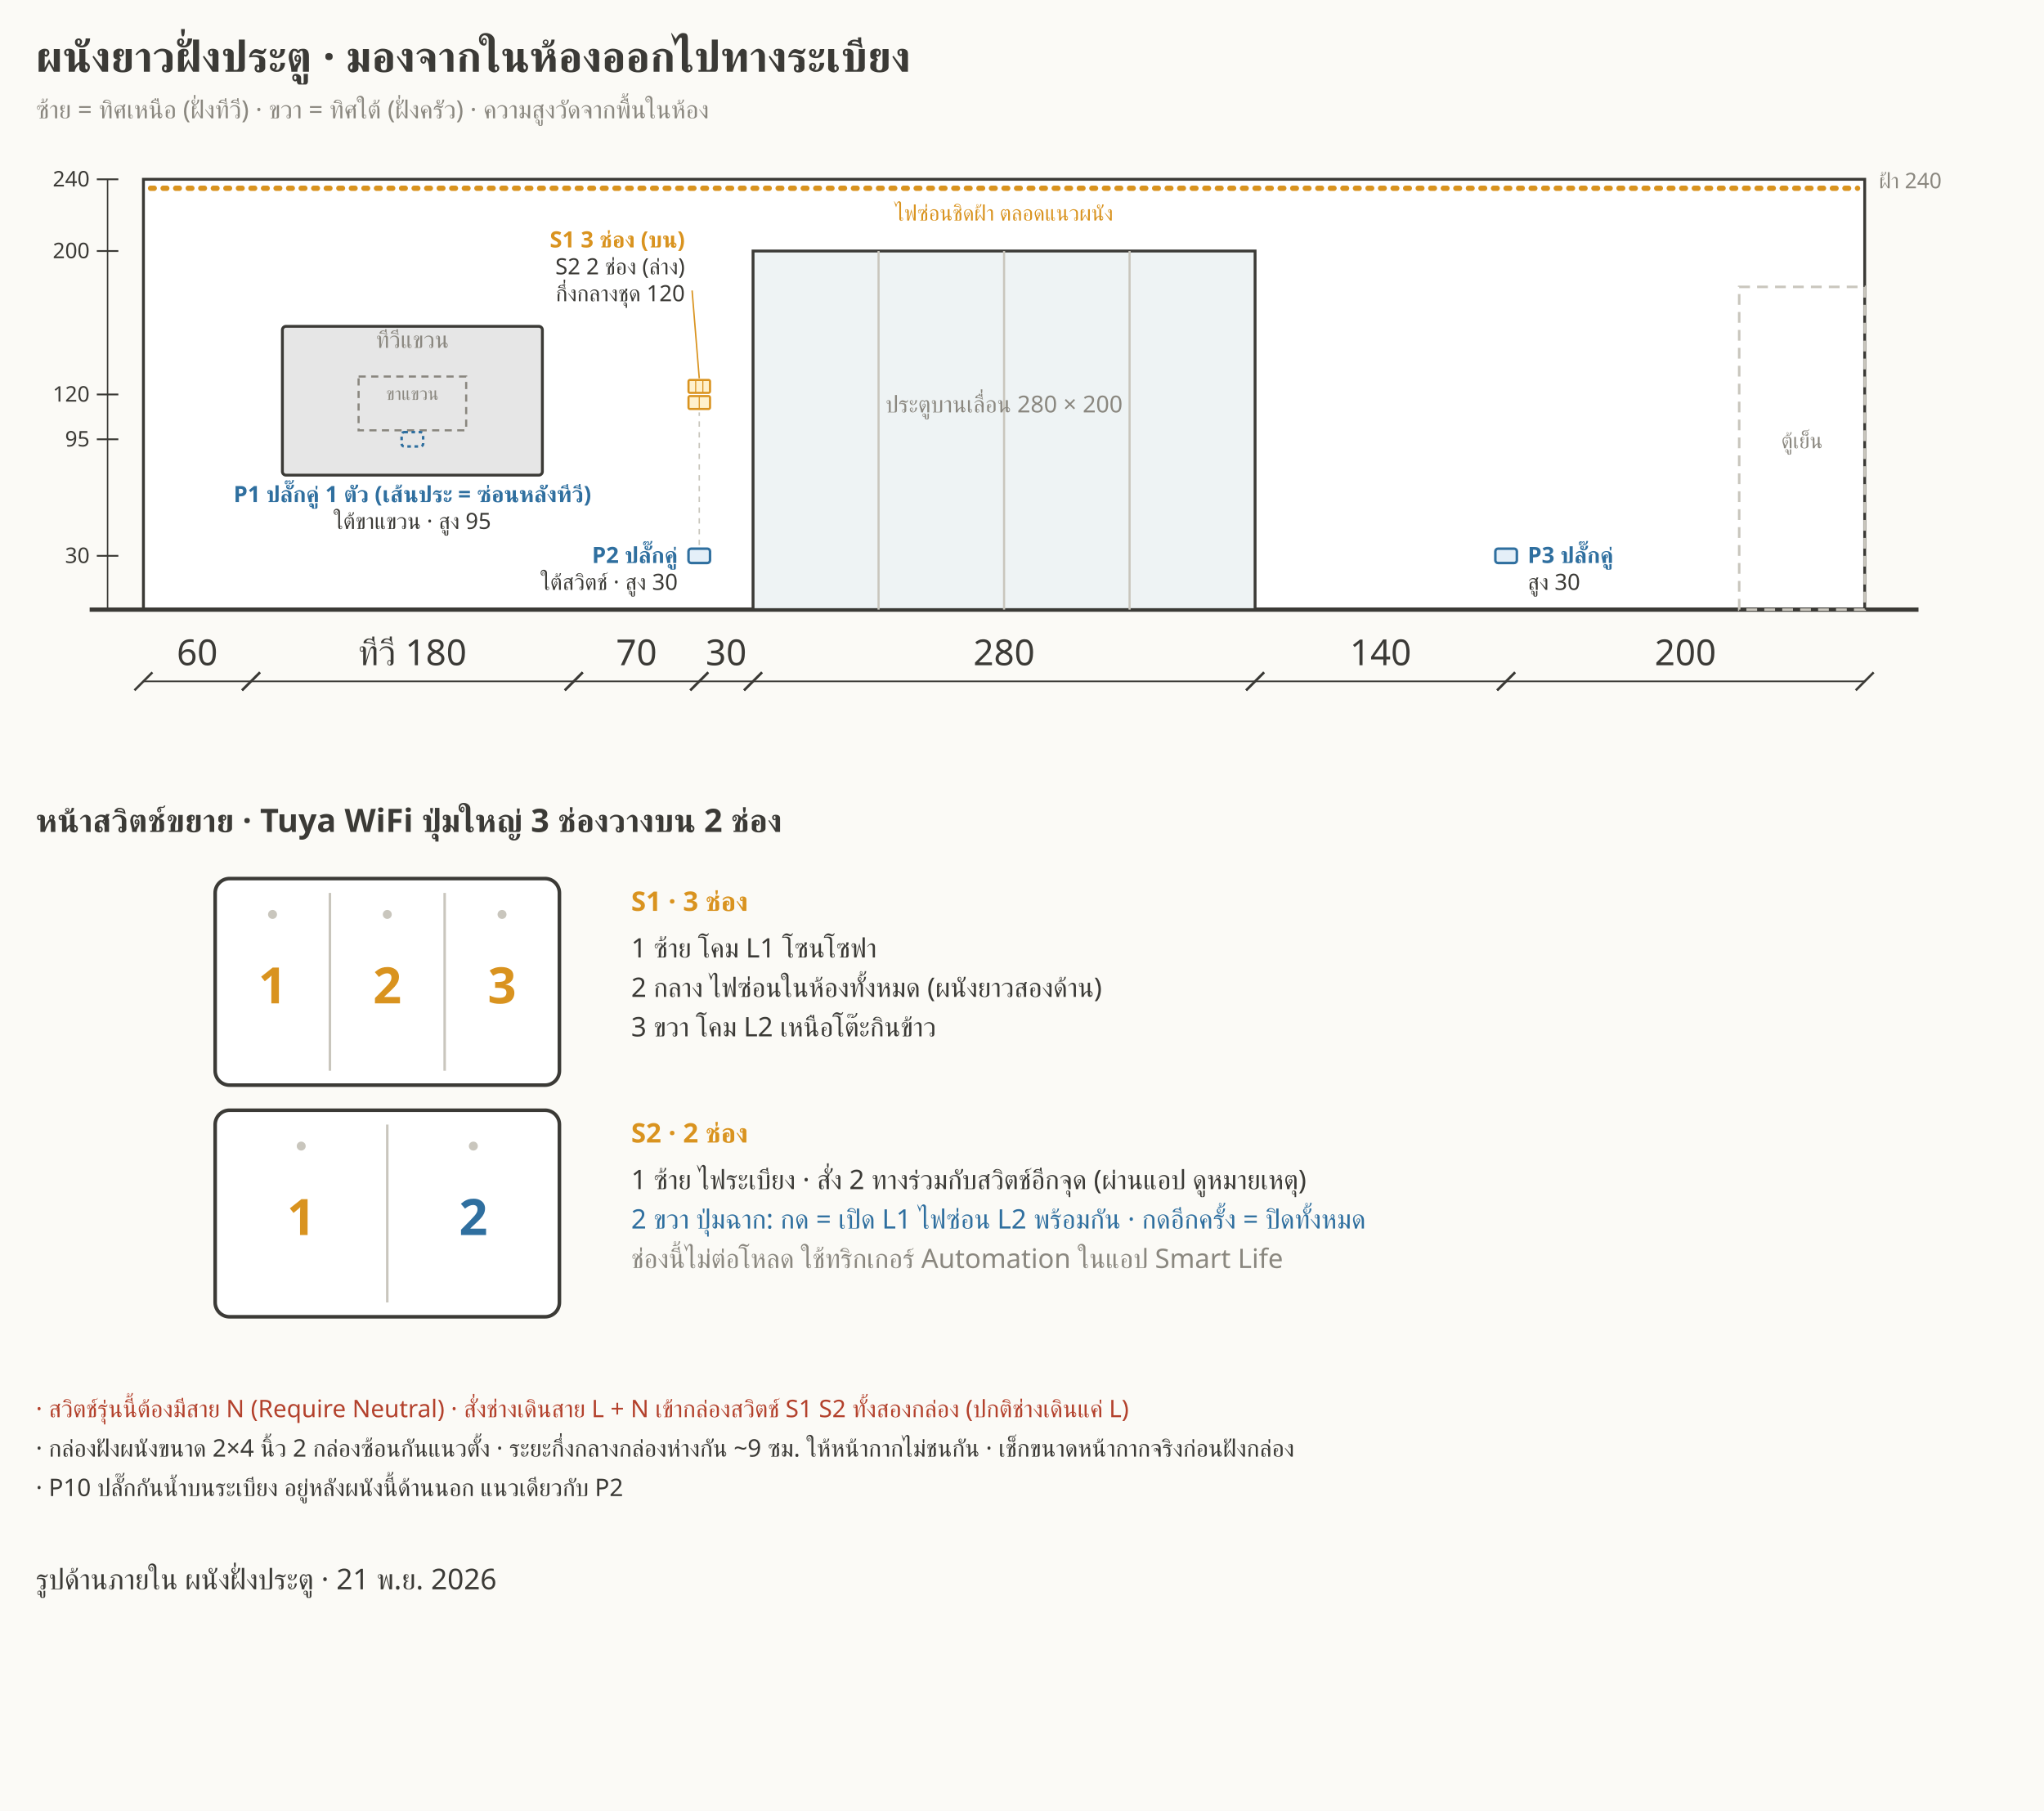
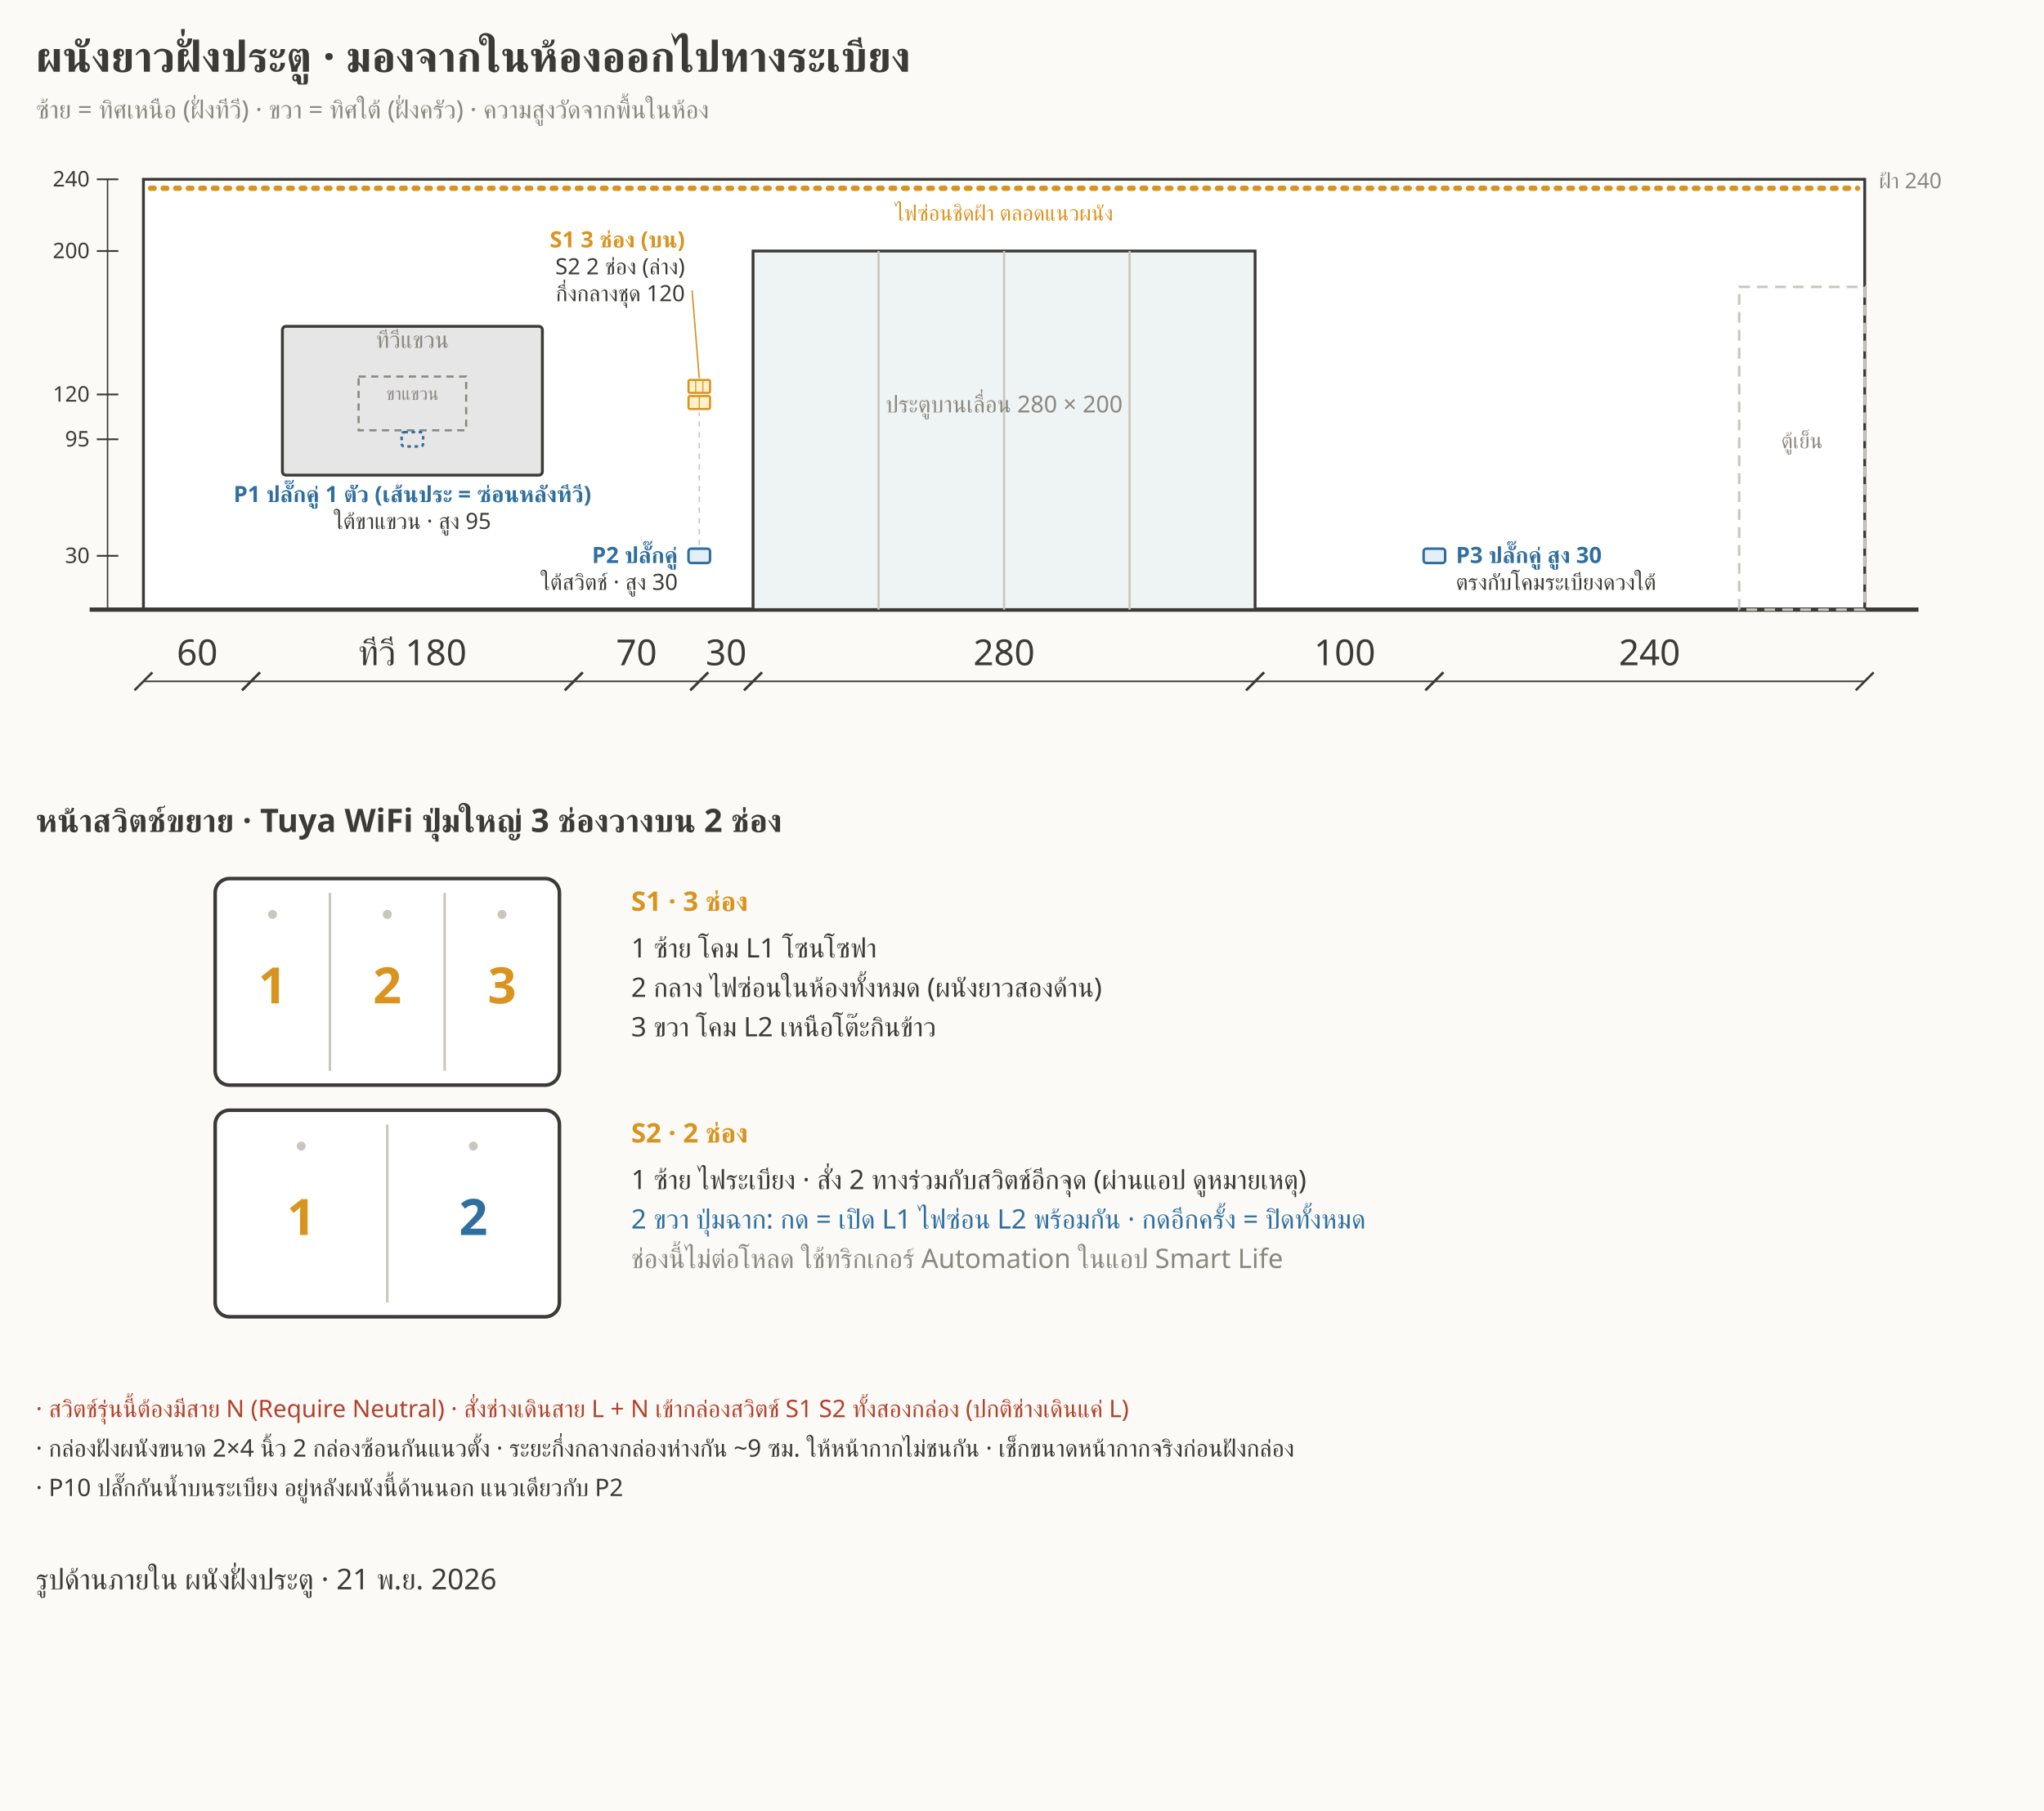
<svg xmlns="http://www.w3.org/2000/svg" viewBox="-80 -340 1140 1010" width="1140" height="1010" font-family="Leelawadee UI, Tahoma, sans-serif">
  <defs />
  <rect x="-80" y="-340" width="1140" height="1010" fill="#fbfaf6" />
  <text x="-60" y="-300" font-size="24" font-weight="600" text-anchor="start" fill="#3b3a36">ผนังยาวฝั่งประตู · มองจากในห้องออกไปทางระเบียง</text>
  <text x="-60" y="-274" font-size="14" font-weight="400" text-anchor="start" fill="#8a877f">ซ้าย = ทิศเหนือ (ฝั่งทีวี) · ขวา = ทิศใต้ (ฝั่งครัว) · ความสูงวัดจากพื้นในห้อง</text>
  <rect x="0" y="-240" width="960" height="240" fill="#ffffff" stroke="#3b3a36" stroke-width="1.6" />
  <line x1="-30" y1="0" x2="990" y2="0" stroke="#3b3a36" stroke-width="2.4" />
  <text x="968" y="-235" font-size="12" font-weight="400" text-anchor="start" fill="#8a877f">ฝ้า 240</text>
  <line x1="4" y1="-235" x2="956" y2="-235" stroke="#d9931f" stroke-width="3" stroke-dasharray="2 5" stroke-linecap="round" />
  <text x="480" y="-217" font-size="12" font-weight="400" text-anchor="middle" fill="#d9931f">ไฟซ่อนชิดฝ้า ตลอดแนวผนัง</text>
  <rect x="340" y="-200" width="280" height="200" fill="#eef3f4" stroke="#3b3a36" stroke-width="1.6" />
  <line x1="410" y1="-200" x2="410" y2="0" stroke="#c9c6bd" stroke-width="1.2" />
  <line x1="480" y1="-200" x2="480" y2="0" stroke="#c9c6bd" stroke-width="1.2" />
  <line x1="550" y1="-200" x2="550" y2="0" stroke="#c9c6bd" stroke-width="1.2" />
  <text x="480" y="-110" font-size="13" font-weight="400" text-anchor="middle" fill="#8a877f">ประตูบานเลื่อน 280 × 200</text>
  <rect x="890" y="-180" width="70" height="180" fill="none" stroke="#c9c6bd" stroke-width="1.4" stroke-dasharray="6 4" />
  <text x="925" y="-90" font-size="12" font-weight="400" text-anchor="middle" fill="#8a877f">ตู้เย็น</text>
  <rect x="77.5" y="-158" width="145" height="83" rx="2" fill="#2f2e2b" fill-opacity="0.12" stroke="#3b3a36" stroke-width="1.6" />
  <text x="150" y="-146" font-size="13" font-weight="400" text-anchor="middle" fill="#8a877f">ทีวีแขวน</text>
  <rect x="120" y="-130" width="60" height="30" fill="none" stroke="#8a877f" stroke-width="1.2" stroke-dasharray="4 3" />
  <text x="150" y="-117" font-size="10" font-weight="400" text-anchor="middle" fill="#8a877f">ขาแขวน</text>
  <rect x="144" y="-99" width="12" height="8" rx="1.5" fill="none" stroke="#2f6f9f" stroke-width="1.4" stroke-dasharray="2 2" />
  <text x="150" y="-60" font-size="12.5" font-weight="600" text-anchor="middle" fill="#2f6f9f">P1 ปลั๊กคู่ 1 ตัว (เส้นประ = ซ่อนหลังทีวี)</text>
  <text x="150" y="-45" font-size="12.5" font-weight="400" text-anchor="middle" fill="#3b3a36">ใต้ขาแขวน · สูง 95</text>
  <rect x="304" y="-128.1" width="12" height="7.2" rx="0.8" fill="#fff1cc" stroke="#d9931f" stroke-width="1.2" />
  <line x1="308" y1="-128.1" x2="308" y2="-120.9" stroke="#d9931f" stroke-width="0.6" />
  <line x1="312" y1="-128.1" x2="312" y2="-120.9" stroke="#d9931f" stroke-width="0.6" />
  <rect x="304" y="-119.1" width="12" height="7.2" rx="0.8" fill="#fff1cc" stroke="#d9931f" stroke-width="1.2" />
  <line x1="310" y1="-119.1" x2="310" y2="-111.9" stroke="#d9931f" stroke-width="0.6" />
  <line x1="310" y1="-129" x2="306" y2="-178" stroke="#d9931f" stroke-width="0.8" />
  <text x="302" y="-202" font-size="12.5" font-weight="600" text-anchor="end" fill="#d9931f">S1 3 ช่อง (บน)</text>
  <text x="302" y="-187" font-size="12.5" font-weight="400" text-anchor="end" fill="#3b3a36">S2 2 ช่อง (ล่าง)</text>
  <text x="302" y="-172" font-size="12.5" font-weight="400" text-anchor="end" fill="#3b3a36">กึ่งกลางชุด 120</text>
  <rect x="304" y="-34" width="12" height="8" rx="1.5" fill="#e4eff8" stroke="#2f6f9f" stroke-width="1.4" />
  <line x1="310" y1="-36" x2="310" y2="-110" stroke="#c9c6bd" stroke-width="0.8" stroke-dasharray="3 3" />
  <text x="298" y="-26" font-size="12.5" font-weight="600" text-anchor="end" fill="#2f6f9f">P2 ปลั๊กคู่</text>
  <text x="298" y="-11" font-size="12.5" font-weight="400" text-anchor="end" fill="#3b3a36">ใต้สวิตช์ · สูง 30</text>
-   <rect x="754" y="-34" width="12" height="8" rx="1.5" fill="#e4eff8" stroke="#2f6f9f" stroke-width="1.4" />
-   <text x="772" y="-26" font-size="12.5" font-weight="600" text-anchor="start" fill="#2f6f9f">P3 ปลั๊กคู่</text>
-   <text x="772" y="-11" font-size="12.5" font-weight="400" text-anchor="start" fill="#3b3a36">สูง 30</text>
+   <rect x="714" y="-34" width="12" height="8" rx="1.5" fill="#e4eff8" stroke="#2f6f9f" stroke-width="1.4" />
+   <text x="732" y="-26" font-size="12.5" font-weight="600" text-anchor="start" fill="#2f6f9f">P3 ปลั๊กคู่ สูง 30</text>
+   <text x="732" y="-11" font-size="12.5" font-weight="400" text-anchor="start" fill="#3b3a36">ตรงกับโคมระเบียงดวงใต้</text>
  <line x1="-26" y1="-30" x2="-14" y2="-30" stroke="#3b3a36" stroke-width="1" />
  <text x="-30" y="-26" font-size="12" font-weight="400" text-anchor="end" fill="#3b3a36">30</text>
  <line x1="-26" y1="-95" x2="-14" y2="-95" stroke="#3b3a36" stroke-width="1" />
  <text x="-30" y="-91" font-size="12" font-weight="400" text-anchor="end" fill="#3b3a36">95</text>
  <line x1="-26" y1="-120" x2="-14" y2="-120" stroke="#3b3a36" stroke-width="1" />
  <text x="-30" y="-116" font-size="12" font-weight="400" text-anchor="end" fill="#3b3a36">120</text>
  <line x1="-26" y1="-200" x2="-14" y2="-200" stroke="#3b3a36" stroke-width="1" />
  <text x="-30" y="-196" font-size="12" font-weight="400" text-anchor="end" fill="#3b3a36">200</text>
  <line x1="-26" y1="-240" x2="-14" y2="-240" stroke="#3b3a36" stroke-width="1" />
  <text x="-30" y="-236" font-size="12" font-weight="400" text-anchor="end" fill="#3b3a36">240</text>
  <line x1="-20" y1="0" x2="-20" y2="-240" stroke="#3b3a36" stroke-width="0.8" />
  <g>
    <line x1="0" y1="40" x2="60" y2="40" stroke="#3b3a36" stroke-width="0.9" />
    <line x1="-5" y1="45" x2="5" y2="35" stroke="#3b3a36" stroke-width="1.3" />
    <line x1="55" y1="45" x2="65" y2="35" stroke="#3b3a36" stroke-width="1.3" />
    <text x="30" y="31" font-size="20" font-weight="500" text-anchor="middle" fill="#3b3a36">60</text>
  </g>
  <g>
    <line x1="60" y1="40" x2="240" y2="40" stroke="#3b3a36" stroke-width="0.9" />
    <line x1="55" y1="45" x2="65" y2="35" stroke="#3b3a36" stroke-width="1.3" />
    <line x1="235" y1="45" x2="245" y2="35" stroke="#3b3a36" stroke-width="1.3" />
    <text x="150" y="31" font-size="20" font-weight="500" text-anchor="middle" fill="#3b3a36">ทีวี 180</text>
  </g>
  <g>
    <line x1="240" y1="40" x2="310" y2="40" stroke="#3b3a36" stroke-width="0.9" />
    <line x1="235" y1="45" x2="245" y2="35" stroke="#3b3a36" stroke-width="1.3" />
    <line x1="305" y1="45" x2="315" y2="35" stroke="#3b3a36" stroke-width="1.3" />
    <text x="275" y="31" font-size="20" font-weight="500" text-anchor="middle" fill="#3b3a36">70</text>
  </g>
  <g>
    <line x1="310" y1="40" x2="340" y2="40" stroke="#3b3a36" stroke-width="0.9" />
    <line x1="305" y1="45" x2="315" y2="35" stroke="#3b3a36" stroke-width="1.3" />
    <line x1="335" y1="45" x2="345" y2="35" stroke="#3b3a36" stroke-width="1.3" />
    <text x="325" y="31" font-size="20" font-weight="500" text-anchor="middle" fill="#3b3a36">30</text>
  </g>
  <g>
    <line x1="340" y1="40" x2="620" y2="40" stroke="#3b3a36" stroke-width="0.9" />
    <line x1="335" y1="45" x2="345" y2="35" stroke="#3b3a36" stroke-width="1.3" />
    <line x1="615" y1="45" x2="625" y2="35" stroke="#3b3a36" stroke-width="1.3" />
    <text x="480" y="31" font-size="20" font-weight="500" text-anchor="middle" fill="#3b3a36">280</text>
  </g>
  <g>
-     <line x1="620" y1="40" x2="760" y2="40" stroke="#3b3a36" stroke-width="0.9" />
+     <line x1="620" y1="40" x2="720" y2="40" stroke="#3b3a36" stroke-width="0.9" />
    <line x1="615" y1="45" x2="625" y2="35" stroke="#3b3a36" stroke-width="1.3" />
-     <line x1="755" y1="45" x2="765" y2="35" stroke="#3b3a36" stroke-width="1.3" />
-     <text x="690" y="31" font-size="20" font-weight="500" text-anchor="middle" fill="#3b3a36">140</text>
+     <line x1="715" y1="45" x2="725" y2="35" stroke="#3b3a36" stroke-width="1.3" />
+     <text x="670" y="31" font-size="20" font-weight="500" text-anchor="middle" fill="#3b3a36">100</text>
  </g>
  <g>
-     <line x1="760" y1="40" x2="960" y2="40" stroke="#3b3a36" stroke-width="0.9" />
-     <line x1="755" y1="45" x2="765" y2="35" stroke="#3b3a36" stroke-width="1.3" />
+     <line x1="720" y1="40" x2="960" y2="40" stroke="#3b3a36" stroke-width="0.9" />
+     <line x1="715" y1="45" x2="725" y2="35" stroke="#3b3a36" stroke-width="1.3" />
    <line x1="955" y1="45" x2="965" y2="35" stroke="#3b3a36" stroke-width="1.3" />
-     <text x="860" y="31" font-size="20" font-weight="500" text-anchor="middle" fill="#3b3a36">200</text>
+     <text x="840" y="31" font-size="20" font-weight="500" text-anchor="middle" fill="#3b3a36">240</text>
  </g>
  <text x="-60" y="124" font-size="18" font-weight="600" text-anchor="start" fill="#3b3a36">หน้าสวิตช์ขยาย · Tuya WiFi ปุ่มใหญ่ 3 ช่องวางบน 2 ช่อง</text>
  <rect x="40" y="150" width="192" height="115.2" rx="8" fill="#fff" stroke="#3b3a36" stroke-width="2" />
  <circle cx="72" cy="170" r="2.5" fill="#c9c6bd" />
  <text x="72" y="219.6" font-size="28" font-weight="700" text-anchor="middle" fill="#d9931f">1</text>
  <line x1="104" y1="158" x2="104" y2="257.2" stroke="#c9c6bd" stroke-width="1.4" />
  <circle cx="136" cy="170" r="2.5" fill="#c9c6bd" />
  <text x="136" y="219.6" font-size="28" font-weight="700" text-anchor="middle" fill="#d9931f">2</text>
  <line x1="168" y1="158" x2="168" y2="257.2" stroke="#c9c6bd" stroke-width="1.4" />
  <circle cx="200" cy="170" r="2.5" fill="#c9c6bd" />
  <text x="200" y="219.6" font-size="28" font-weight="700" text-anchor="middle" fill="#d9931f">3</text>
  <rect x="40" y="279.2" width="192" height="115.2" rx="8" fill="#fff" stroke="#3b3a36" stroke-width="2" />
  <circle cx="88" cy="299.2" r="2.5" fill="#c9c6bd" />
  <text x="88" y="348.8" font-size="28" font-weight="700" text-anchor="middle" fill="#d9931f">1</text>
  <line x1="136" y1="287.2" x2="136" y2="386.4" stroke="#c9c6bd" stroke-width="1.4" />
  <circle cx="184" cy="299.2" r="2.5" fill="#c9c6bd" />
  <text x="184" y="348.8" font-size="28" font-weight="700" text-anchor="middle" fill="#2f6f9f">2</text>
  <text x="272" y="168" font-size="15" font-weight="600" text-anchor="start" fill="#d9931f">S1 · 3 ช่อง</text>
  <text x="272" y="194" font-size="15" font-weight="400" text-anchor="start" fill="#3b3a36">1 ซ้าย   โคม L1 โซนโซฟา</text>
  <text x="272" y="216" font-size="15" font-weight="400" text-anchor="start" fill="#3b3a36">2 กลาง   ไฟซ่อนในห้องทั้งหมด (ผนังยาวสองด้าน)</text>
  <text x="272" y="238" font-size="15" font-weight="400" text-anchor="start" fill="#3b3a36">3 ขวา    โคม L2 เหนือโต๊ะกินข้าว</text>
  <text x="272" y="297.2" font-size="15" font-weight="600" text-anchor="start" fill="#d9931f">S2 · 2 ช่อง</text>
  <text x="272" y="323.2" font-size="15" font-weight="400" text-anchor="start" fill="#3b3a36">1 ซ้าย   ไฟระเบียง · สั่ง 2 ทางร่วมกับสวิตช์อีกจุด (ผ่านแอป ดูหมายเหตุ)</text>
  <text x="272" y="345.2" font-size="15" font-weight="400" text-anchor="start" fill="#2f6f9f">2 ขวา    ปุ่มฉาก: กด = เปิด L1 ไฟซ่อน L2 พร้อมกัน · กดอีกครั้ง = ปิดทั้งหมด</text>
  <text x="272" y="367.2" font-size="15" font-weight="400" text-anchor="start" fill="#8a877f">          ช่องนี้ไม่ต่อโหลด ใช้ทริกเกอร์ Automation ในแอป Smart Life</text>
  <text x="-60" y="450.4" font-size="13.5" font-weight="400" text-anchor="start" fill="#b3412c">· สวิตช์รุ่นนี้ต้องมีสาย N (Require Neutral) · สั่งช่างเดินสาย L + N เข้ากล่องสวิตช์ S1 S2 ทั้งสองกล่อง (ปกติช่างเดินแค่ L)</text>
  <text x="-60" y="472.4" font-size="13.5" font-weight="400" text-anchor="start" fill="#3b3a36">· กล่องฝังผนังขนาด 2×4 นิ้ว 2 กล่องซ้อนกันแนวตั้ง · ระยะกึ่งกลางกล่องห่างกัน ~9 ซม. ให้หน้ากากไม่ชนกัน · เช็กขนาดหน้ากากจริงก่อนฝังกล่อง</text>
  <text x="-60" y="494.4" font-size="13.5" font-weight="400" text-anchor="start" fill="#3b3a36">· P10 ปลั๊กกันน้ำบนระเบียง อยู่หลังผนังนี้ด้านนอก แนวเดียวกับ P2</text>
  <text x="-60" y="546.4" font-size="16" font-weight="400" text-anchor="start" fill="#3b3a36">รูปด้านภายใน ผนังฝั่งประตู · 21 พ.ย. 2026</text>
</svg>
